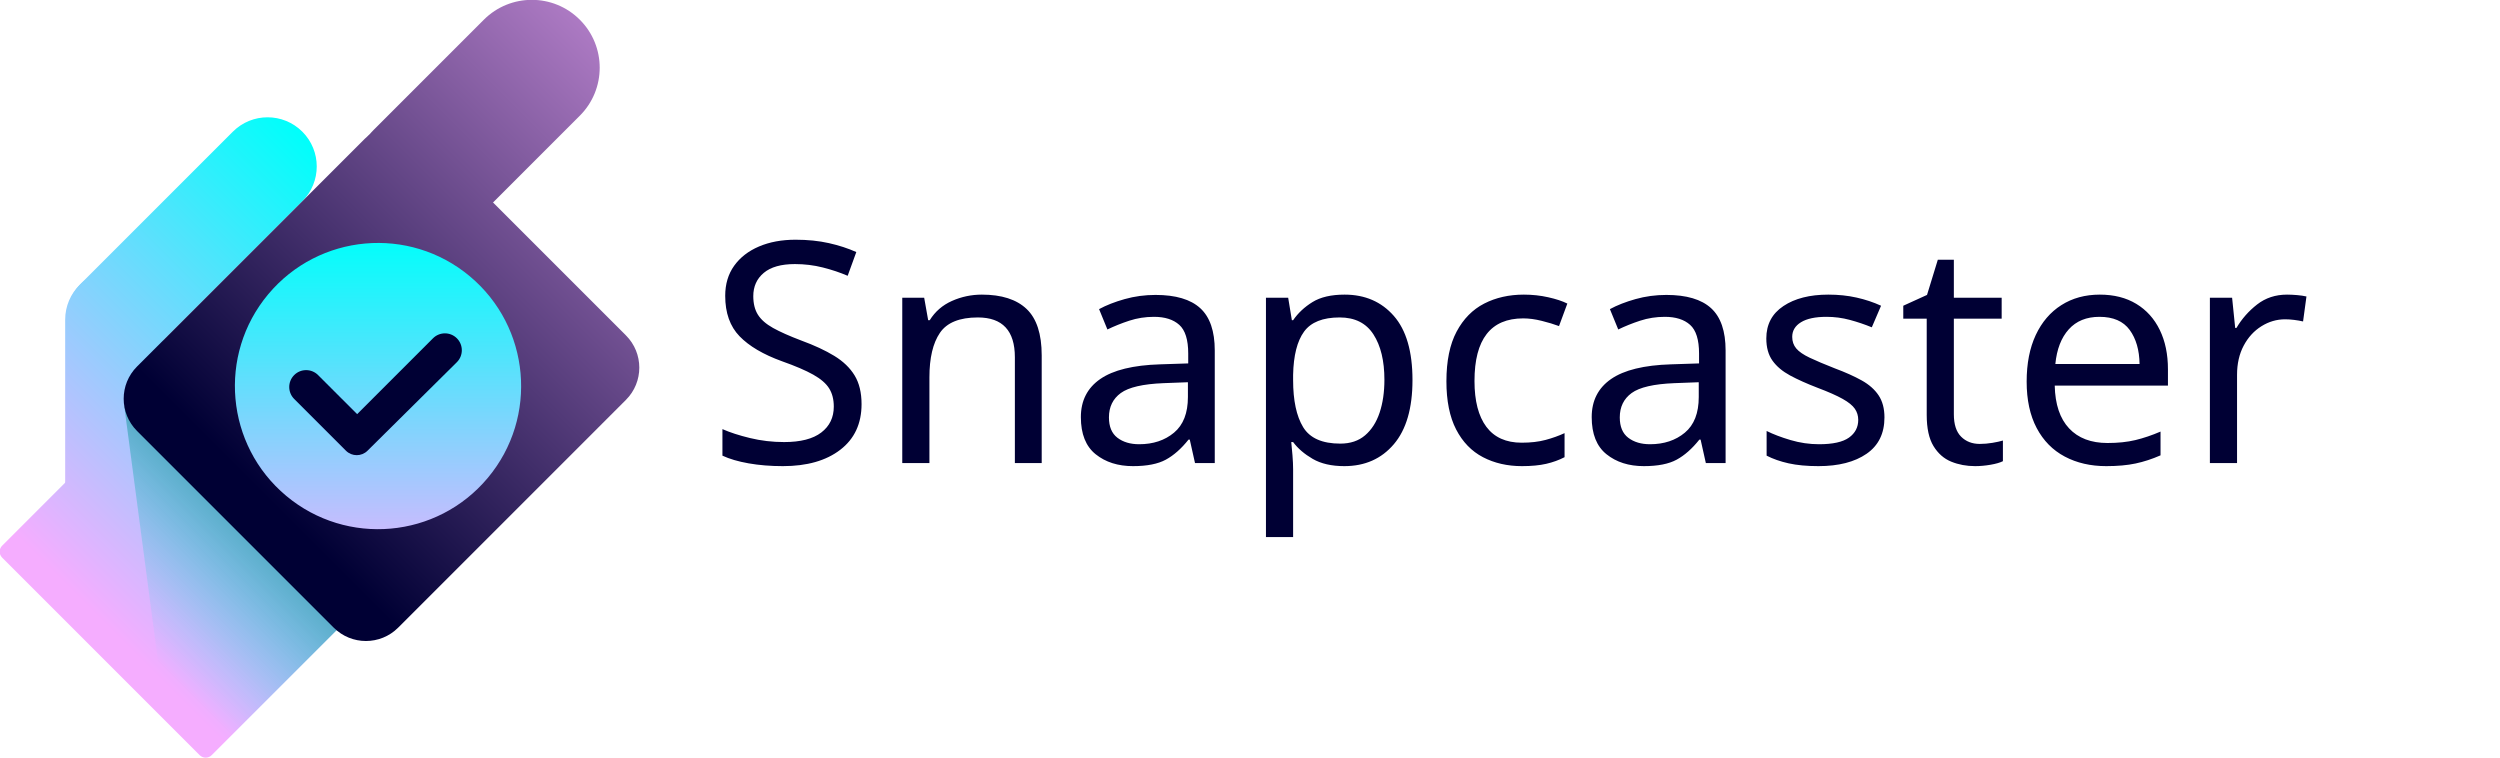
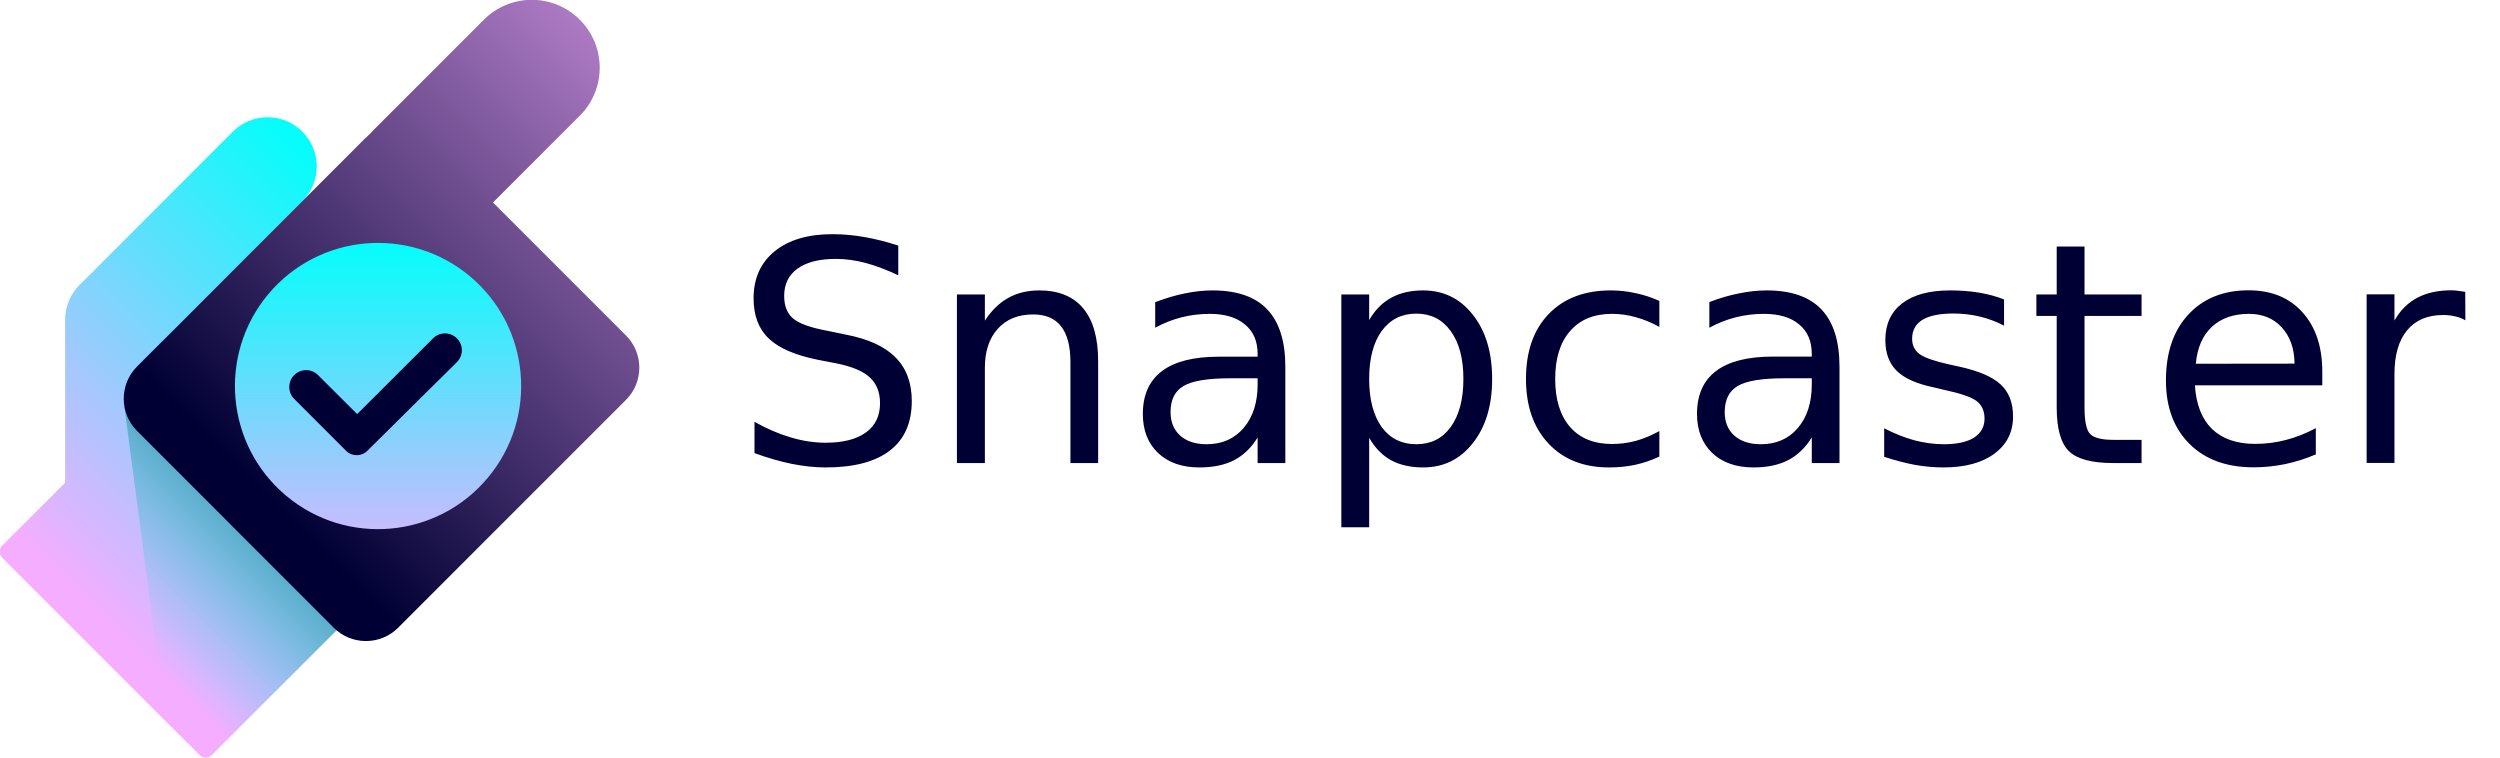
- <svg xmlns="http://www.w3.org/2000/svg" width="2165" height="656" viewBox="0 0 2165 656">
+ <svg xmlns="http://www.w3.org/2000/svg" version="1.2" viewBox="0 0 2165 656" width="2165" height="656">
+   <defs>
+     <linearGradient id="g1" x2="1" gradientUnits="userSpaceOnUse" gradientTransform="matrix(-297.841,297.841,-93.781,-93.781,297.028,150.841)">
+       <stop offset="0" stop-color="#00fffb" />
+       <stop offset="1" stop-color="#f5adff" />
+     </linearGradient>
+     <linearGradient id="g2" x2="1" gradientUnits="userSpaceOnUse" gradientTransform="matrix(-297.843,297.843,-297.843,-297.843,392.721,246.534)">
+       <stop offset="0" stop-color="#00fffb" />
+       <stop offset="1" stop-color="#f5adff" />
+     </linearGradient>
+     <linearGradient id="g3" x2="1" gradientUnits="userSpaceOnUse" gradientTransform="matrix(-297.87,297.87,-297.87,-297.87,304.461,158.185)">
+       <stop offset="0" stop-color="#00fffb" />
+       <stop offset="1" stop-color="#f5adff" />
+     </linearGradient>
+     <linearGradient id="g4" x2="1" gradientUnits="userSpaceOnUse" gradientTransform="matrix(206.721,-206.721,215.038,215.038,205.943,643.116)">
+       <stop offset="0" stop-color="#00fffb" stop-opacity="0" />
+       <stop offset="1" stop-color="#000000" stop-opacity="1" />
+     </linearGradient>
+     <linearGradient id="g5" x2="1" gradientUnits="userSpaceOnUse" gradientTransform="matrix(486.712,-486.712,434.983,434.983,111.966,312.332)">
+       <stop offset="0" stop-color="#000034" />
+       <stop offset="1" stop-color="#f5adff" />
+     </linearGradient>
+     <linearGradient id="g6" x2="1" gradientUnits="userSpaceOnUse" gradientTransform="matrix(486.71,-486.71,226.586,226.586,111.966,312.331)">
+       <stop offset="0" stop-color="#000034" />
+       <stop offset="1" stop-color="#f5adff" />
+     </linearGradient>
+     <linearGradient id="g7" x2="1" gradientUnits="userSpaceOnUse" gradientTransform="matrix(0,311.43,-311.407,0,474.684,206.152)">
+       <stop offset="0" stop-color="#00fffb" />
+       <stop offset="1" stop-color="#f5adff" />
+     </linearGradient>
+   </defs>
+   <style>
+ 		.s0 { fill: url(#g1) } 
+ 		.s1 { fill: url(#g2) } 
+ 		.s2 { fill: url(#g3) } 
+ 		.s3 { fill: url(#g4) } 
+ 		.s4 { fill: url(#g5) } 
+ 		.s5 { fill: url(#g6) } 
+ 		.s6 { fill: url(#g7) } 
+ 		.s7 { fill: #000034 } 
+ 		.s8 { fill: none } 
+ 	</style>
  <g id="Layer-1">
    <g id="Group">
      <g id="g1">
-         <linearGradient id="linearGradient1" x1="297.028" y1="150.841" x2="-0.813" y2="448.683" gradientUnits="userSpaceOnUse">
-           <stop offset="1e-06" stop-color="#00fffb" stop-opacity="1" />
-           <stop offset="1" stop-color="#f5adff" stop-opacity="1" />
-         </linearGradient>
-         <path id="Path" fill="url(#linearGradient1)" stroke="none" d="M 70.454 305.426 L 70.454 305.426 C 53.828 288.802 53.828 261.848 70.454 245.222 L 201.627 114.05 C 218.252 97.424 245.206 97.424 261.831 114.05 L 261.831 114.05 C 278.455 130.674 278.455 157.628 261.831 174.253 L 130.657 305.426 C 114.032 322.05 87.078 322.05 70.454 305.426 Z" />
-         <linearGradient id="linearGradient2" x1="392.721" y1="246.534" x2="94.878" y2="544.377" gradientUnits="userSpaceOnUse">
-           <stop offset="1e-06" stop-color="#00fffb" stop-opacity="1" />
-           <stop offset="1" stop-color="#f5adff" stop-opacity="1" />
-         </linearGradient>
-         <path id="path1" fill="url(#linearGradient2)" stroke="none" d="M 99.009 234.302 L 99.009 234.302 C 122.52 234.302 141.579 253.36 141.579 276.872 L 141.579 462.379 C 141.579 485.889 122.52 504.949 99.009 504.949 L 99.009 504.949 C 75.497 504.949 56.438 485.889 56.438 462.379 L 56.438 276.872 C 56.438 253.36 75.497 234.302 99.009 234.302 Z" />
-         <linearGradient id="linearGradient3" x1="304.461" y1="158.185" x2="6.591" y2="456.055" gradientUnits="userSpaceOnUse">
-           <stop offset="1e-06" stop-color="#00fffb" stop-opacity="1" />
-           <stop offset="1" stop-color="#f5adff" stop-opacity="1" />
-         </linearGradient>
-         <path id="path2" fill="url(#linearGradient3)" stroke="none" d="M 172.964 301.467 L 127.031 347.4 L 122.826 351.604 L 107.271 367.161 L 1.844 472.587 C -0.994 475.425 -0.994 480.05 1.844 482.888 L 143.744 624.787 L 172.964 654.008 C 175.803 656.846 180.427 656.846 183.266 654.008 L 322.379 514.895 L 354.386 482.888 C 357.224 480.05 357.224 475.425 354.386 472.587 L 183.266 301.467 C 180.427 298.628 175.803 298.628 172.964 301.467 Z" />
-         <linearGradient id="linearGradient4" x1="205.943" y1="643.116" x2="412.664" y2="436.395" gradientUnits="userSpaceOnUse">
-           <stop offset="1e-06" stop-color="#00fffb" stop-opacity="0" />
-           <stop offset="1" stop-color="#000000" stop-opacity="1" />
-         </linearGradient>
-         <path id="path3" fill="url(#linearGradient4)" stroke="none" d="M 209.334 327.534 L 127.031 347.4 L 107.691 352.077 C 107.691 352.235 108.269 356.912 109.372 365.059 C 114.68 405.631 131.604 533.131 143.744 624.787 L 172.964 654.008 C 175.803 656.846 180.427 656.846 183.266 654.008 L 322.379 514.895 L 354.386 482.888 C 357.224 480.05 357.224 475.425 354.386 472.587 L 209.334 327.534 Z" />
-         <linearGradient id="linearGradient5" x1="111.966" y1="312.332" x2="598.678" y2="-174.38" gradientUnits="userSpaceOnUse">
-           <stop offset="1e-06" stop-color="#000034" stop-opacity="1" />
-           <stop offset="1" stop-color="#f5adff" stop-opacity="1" />
-         </linearGradient>
-         <path id="path4" fill="url(#linearGradient5)" stroke="none" d="M 288.999 543.554 L 118.664 373.219 C 103.255 357.81 103.255 332.828 118.664 317.42 L 315.943 120.14 C 331.352 104.732 356.334 104.732 371.742 120.14 L 542.078 290.475 C 557.486 305.884 557.486 330.866 542.078 346.275 L 344.798 543.554 C 329.39 558.963 304.406 558.963 288.999 543.554 Z" />
-         <linearGradient id="linearGradient6" x1="111.966" y1="312.331" x2="598.677" y2="-174.379" gradientUnits="userSpaceOnUse">
-           <stop offset="1e-06" stop-color="#000034" stop-opacity="1" />
-           <stop offset="1" stop-color="#f5adff" stop-opacity="1" />
-         </linearGradient>
-         <path id="path5" fill="url(#linearGradient6)" stroke="none" d="M 323.628 195.576 L 323.628 195.576 C 300.675 172.623 300.675 135.409 323.628 112.455 L 419.006 17.078 C 441.959 -5.875 479.173 -5.875 502.126 17.078 L 502.126 17.078 C 525.079 40.031 525.079 77.245 502.126 100.198 L 406.75 195.576 C 383.797 218.529 346.581 218.529 323.628 195.576 Z" />
-         <linearGradient id="linearGradient7" x1="474.684" y1="206.152" x2="474.684" y2="517.583" gradientUnits="userSpaceOnUse">
-           <stop offset="1e-06" stop-color="#00fffb" stop-opacity="1" />
-           <stop offset="1" stop-color="#f5adff" stop-opacity="1" />
-         </linearGradient>
-         <path id="path6" fill="url(#linearGradient7)" stroke="none" d="M 422.448 413.826 C 378.544 466.341 300.382 473.322 247.868 429.418 C 195.353 385.515 188.372 307.353 232.275 254.839 C 276.178 202.323 354.34 195.342 406.856 239.246 C 459.37 283.149 466.351 361.312 422.448 413.826 Z" />
+         <path id="Path" class="s0" d="m70.5 305.4c-16.7-16.6-16.7-43.6 0-60.2l131.1-131.2c16.7-16.6 43.6-16.6 60.2 0 16.7 16.7 16.7 43.6 0 60.3l-131.1 131.1c-16.7 16.7-43.6 16.7-60.2 0z" />
+         <path id="path1" class="s1" d="m99 234.3c23.5 0 42.6 19.1 42.6 42.6v185.5c0 23.5-19.1 42.5-42.6 42.5-23.5 0-42.6-19-42.6-42.5v-185.5c0-23.5 19.1-42.6 42.6-42.6z" />
+         <path id="path2" class="s2" d="m173 301.5l-46 45.9-4.2 4.2-15.5 15.6-105.5 105.4c-2.8 2.8-2.8 7.4 0 10.3l141.9 141.9 29.3 29.2c2.8 2.8 7.4 2.8 10.3 0l139.1-139.1 32-32c2.8-2.9 2.8-7.5 0-10.3l-171.1-171.1c-2.9-2.9-7.5-2.9-10.3 0z" />
+         <path id="path3" class="s3" d="m209.3 327.5l-82.3 19.9-19.3 4.7c0 0.1 0.6 4.8 1.7 13 5.3 40.5 22.2 168 34.3 259.7l29.3 29.2c2.8 2.8 7.4 2.8 10.3 0l139.1-139.1 32-32c2.8-2.9 2.8-7.5 0-10.3z" />
+         <path id="path4" class="s4" d="m289 543.6l-170.3-170.4c-15.4-15.4-15.4-40.4 0-55.8l197.2-197.3c15.5-15.4 40.4-15.4 55.8 0l170.4 170.4c15.4 15.4 15.4 40.4 0 55.8l-197.3 197.3c-15.4 15.4-40.4 15.4-55.8 0z" />
+         <path id="path5" class="s5" d="m323.6 195.6c-22.9-23-22.9-60.2 0-83.1l95.4-95.4c23-23 60.2-23 83.1 0 23 22.9 23 60.1 0 83.1l-95.4 95.4c-22.9 22.9-60.1 22.9-83.1 0z" />
+         <path id="path6" class="s6" d="m422.4 413.8c-43.9 52.5-122 59.5-174.5 15.6-52.5-43.9-59.5-122-15.6-174.6 43.9-52.5 122-59.5 174.6-15.6 52.5 43.9 59.5 122.1 15.5 174.6z" />
        <g id="g2">
-           <path id="path7" fill="#000034" stroke="none" d="M 395.653 292.966 L 395.653 292.966 C 401.364 298.676 401.364 307.937 395.653 313.649 L 318.235 390.35 C 313.065 395.472 304.727 395.452 299.581 390.306 L 254.766 345.493 C 249.056 339.781 249.056 330.521 254.766 324.809 L 254.766 324.809 C 260.478 319.099 269.739 319.099 275.449 324.809 L 309.288 358.648 L 374.97 292.966 C 380.681 287.254 389.941 287.254 395.653 292.966 Z" />
+           <path id="path7" class="s7" d="m395.7 293c5.7 5.7 5.7 14.9 0 20.6l-77.5 76.7c-5.1 5.2-13.5 5.2-18.6 0l-44.8-44.8c-5.7-5.7-5.7-15 0-20.7 5.7-5.7 14.9-5.7 20.6 0l33.9 33.8 65.7-65.6c5.7-5.7 14.9-5.7 20.7 0z" />
        </g>
-         <path id="path8" fill="none" stroke="none" d="M 395.653 292.966 L 395.653 292.966 C 401.364 298.676 401.364 307.937 395.653 313.649 L 318.235 390.35 C 313.065 395.472 304.727 395.452 299.581 390.306 L 254.766 345.493 C 249.056 339.781 249.056 330.521 254.766 324.809 L 254.766 324.809 C 260.478 319.099 269.739 319.099 275.449 324.809 L 309.288 358.648 L 374.97 292.966 C 380.681 287.254 389.941 287.254 395.653 292.966 Z" />
+         <path id="path8" fill-rule="evenodd" class="s8" d="m395.7 293c5.7 5.7 5.7 14.9 0 20.6l-77.5 76.7c-5.1 5.2-13.5 5.2-18.6 0l-44.8-44.8c-5.7-5.7-5.7-15 0-20.7 5.7-5.7 14.9-5.7 20.6 0l33.9 33.8 65.7-65.6c5.7-5.7 14.9-5.7 20.7 0z" />
      </g>
-       <text id="Snapcaster" xml:space="preserve" x="612" y="401" font-family="Poppins" font-size="267.139" font-weight="500" fill="#000034">Snapcaster</text>
+       <path id="Snapcaster" fill-rule="evenodd" class="s7" d="m777.9 212.7v25.7q-15-7.1-28.3-10.7-13.3-3.5-25.7-3.5-21.5 0-33.2 8.4-11.6 8.3-11.6 23.7 0 12.9 7.7 19.5 7.8 6.6 29.4 10.6l15.9 3.3q29.5 5.6 43.4 19.8 14.1 14.1 14.1 37.8 0 28.3-19 42.9-18.9 14.6-55.6 14.6-13.8 0-29.4-3.1-15.5-3.2-32.2-9.3v-27.1q16 9 31.4 13.5 15.4 4.6 30.2 4.6 22.6 0 34.9-8.9 12.2-8.8 12.2-25.3 0-14.3-8.9-22.4-8.7-8.1-28.8-12.1l-16-3.1q-29.5-5.9-42.6-18.4-13.2-12.5-13.2-34.8 0-25.8 18.1-40.7 18.3-14.9 50.2-14.9 13.7 0 27.9 2.5 14.2 2.5 29.1 7.4zm173.1 100.2v88.1h-24v-87.3q0-20.8-8.1-31.1-8-10.3-24.2-10.3-19.4 0-30.6 12.4-11.2 12.4-11.2 33.8v82.5h-24.2v-146h24.2v22.7q8.6-13.2 20.2-19.7 11.7-6.5 26.9-6.5 25.2 0 38.1 15.6 12.9 15.5 12.9 45.8zm162.1 4.8v83.3h-24v-22.1q-8.2 13.3-20.5 19.7-12.2 6.2-30 6.2-22.4 0-35.7-12.5-13.2-12.6-13.2-33.8 0-24.6 16.5-37.1 16.5-12.5 49.2-12.5h33.7v-2.4q0-16.5-11-25.5-10.8-9.2-30.5-9.2-12.5 0-24.4 3-11.8 3-22.8 9v-22.1q13.2-5.1 25.6-7.6 12.4-2.6 24.1-2.6 31.7 0 47.3 16.4 15.7 16.5 15.7 49.8zm-24 9.9h-23.9q-29 0-40.3 6.7-11.2 6.6-11.2 22.6 0 12.8 8.4 20.4 8.4 7.4 22.9 7.4 20 0 32-14.1 12.1-14.2 12.1-37.7zm96.6 51.5v77.5h-24.1v-201.6h24.1v22.2q7.5-13 19-19.3 11.6-6.4 27.7-6.4 26.6 0 43.1 21.1 16.7 21.1 16.7 55.6 0 34.4-16.7 55.5-16.5 21.1-43.1 21.1-16.1 0-27.7-6.2-11.5-6.4-19-19.5zm81.6-50.9q0-26.5-11-41.5-10.8-15.1-29.8-15.1-19 0-30 15.1-10.8 15-10.8 41.5 0 26.4 10.8 41.6 11 14.9 30 14.9 19 0 29.8-14.9 11-15.2 11-41.6zm169.7-67.6v22.5q-10.1-5.6-20.4-8.4-10.2-2.9-20.6-2.9-23.4 0-36.3 14.9-12.9 14.7-12.9 41.5 0 26.7 12.9 41.6 12.9 14.7 36.3 14.7 10.4 0 20.6-2.7 10.3-2.9 20.4-8.5v22.1q-10 4.7-20.8 7.1-10.7 2.3-22.8 2.3-33 0-52.4-20.7-19.5-20.7-19.5-55.9 0-35.8 19.6-56.2 19.7-20.5 53.8-20.5 11.1 0 21.7 2.4 10.5 2.2 20.4 6.7zm156 57.1v83.3h-24v-22.2q-8.2 13.3-20.5 19.7-12.2 6.3-30 6.3-22.4 0-35.7-12.5-13.2-12.7-13.2-33.8 0-24.7 16.5-37.2 16.5-12.5 49.2-12.5h33.7v-2.3q0-16.6-11-25.6-10.8-9.1-30.5-9.1-12.5 0-24.4 3-11.8 3-22.8 9v-22.2q13.2-5.1 25.6-7.5 12.4-2.6 24.1-2.6 31.7 0 47.3 16.4 15.7 16.4 15.7 49.8zm-24 9.9h-23.9q-29.1 0-40.3 6.7-11.2 6.6-11.2 22.7 0 12.8 8.4 20.3 8.4 7.4 22.9 7.4 20 0 32-14 12.1-14.2 12.1-37.7zm166.5-68.3v22.7q-10.2-5.3-21.2-7.9-10.9-2.6-22.6-2.6-17.9 0-26.9 5.5-8.9 5.5-8.9 16.4 0 8.4 6.4 13.2 6.4 4.7 25.7 9l8.2 1.8q25.6 5.5 36.3 15.5 10.8 9.9 10.8 27.8 0 20.3-16.2 32.2-16 11.9-44.2 11.9-11.7 0-24.5-2.2-12.6-2.4-26.7-7v-24.7q13.3 6.9 26.2 10.4 12.9 3.4 25.5 3.4 17 0 26.1-5.7 9.1-5.9 9.1-16.5 0-9.7-6.6-15-6.5-5.2-28.8-10l-8.4-2q-22.3-4.6-32.2-14.3-9.9-9.8-9.9-26.7 0-20.6 14.6-31.8 14.6-11.2 41.5-11.2 13.3 0 25 1.9 11.8 2 21.7 5.9zm45.6-45.8h24.1v41.5h49.4v18.6h-49.4v79.3q0 17.8 4.8 22.9 5 5.1 20 5.1h24.6v20.1h-24.6q-27.8 0-38.3-10.3-10.6-10.4-10.6-37.8v-79.3h-17.6v-18.6h17.6zm230 108.4v11.8h-110.3q1.5 24.7 14.8 37.8 13.5 12.9 37.3 12.9 13.8 0 26.7-3.4 13.1-3.4 25.9-10.2v22.7q-12.9 5.5-26.5 8.4-13.6 2.8-27.5 2.8-35 0-55.4-20.3-20.4-20.3-20.4-55 0-35.9 19.3-56.9 19.5-21.1 52.3-21.1 29.5 0 46.6 19 17.2 19 17.2 51.5zm-109.5-6.9l85.5-0.1q-0.3-19.7-11.1-31.4-10.7-11.7-28.4-11.7-20.1 0-32.2 11.3-12 11.3-13.8 31.9zm233.3-62.3l0.1 24.7q-4-2.4-8.8-3.4-4.7-1.2-10.4-1.2-20.4 0-31.3 13.3-10.9 13.2-10.9 37.9v76.9h-24.1v-146h24.1v22.7q7.6-13.3 19.7-19.7 12.2-6.5 29.5-6.5 2.5 0 5.5 0.4 3 0.3 6.6 0.9z" />
    </g>
  </g>
</svg>
